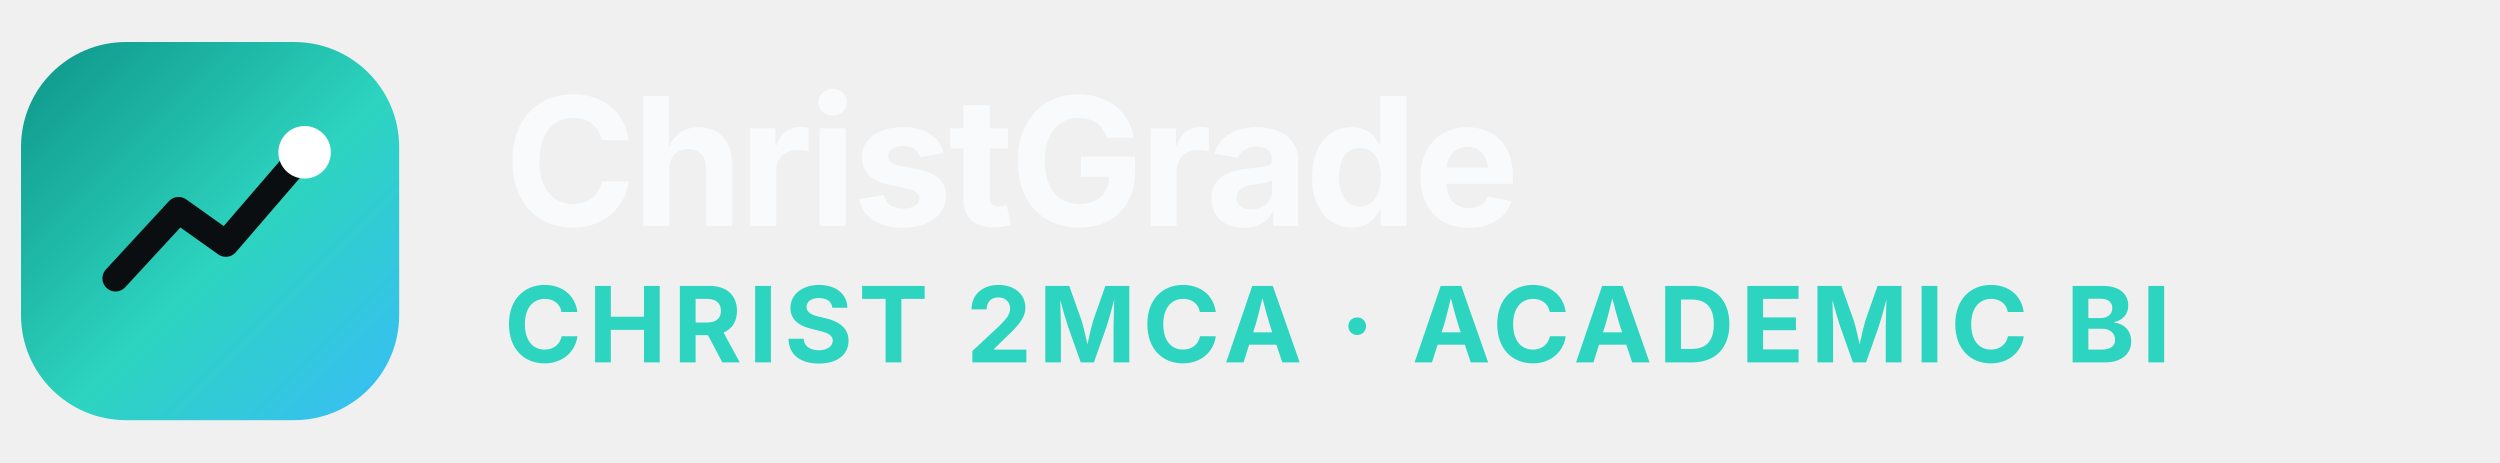
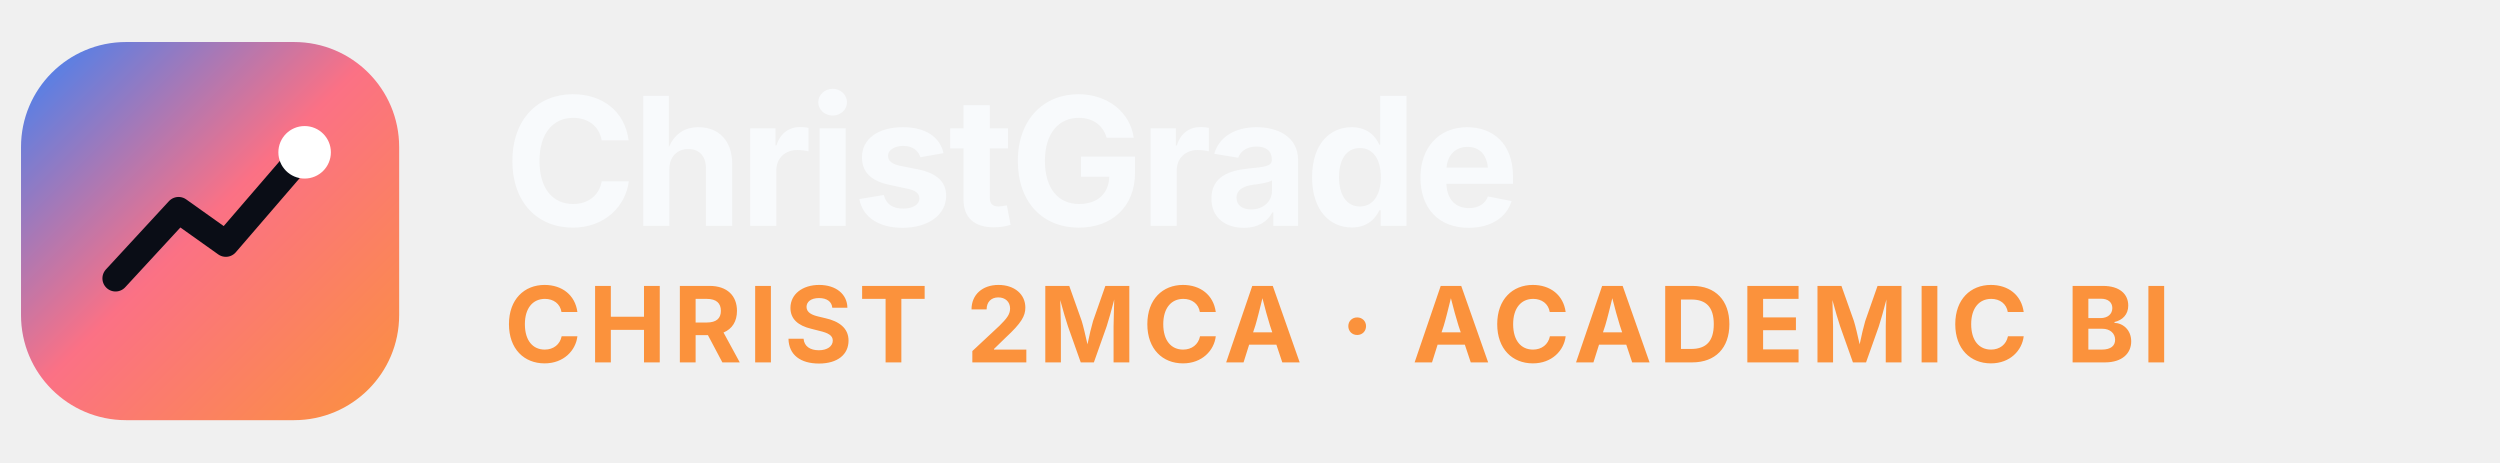
<svg xmlns="http://www.w3.org/2000/svg" width="238" height="44" viewBox="0 0 238 44" fill="none">
  <defs>
-     <linearGradient id="verdigrisDark" x1="0%" y1="0%" x2="100%" y2="100%">
-       <stop offset="0%" stop-color="#0D9488" />
-       <stop offset="55%" stop-color="#2DD4BF" />
-       <stop offset="100%" stop-color="#38BDF8" />
+     <linearGradient id="solarisDark" x1="0%" y1="0%" x2="100%" y2="100%">
+       <stop offset="0%" stop-color="#3B82F6" />
+       <stop offset="48%" stop-color="#FB7185" />
+       <stop offset="100%" stop-color="#FB923C" />
    </linearGradient>
  </defs>
-   <rect x="2" y="4" width="36" height="36" rx="10" fill="url(#verdigrisDark)" />
-   <path d="M11 26.5L17 20L21.5 23.2L29 14.5" stroke="#0B0E11" stroke-width="2.5" stroke-linecap="round" stroke-linejoin="round" />
+   <rect x="2" y="4" width="36" height="36" rx="10" fill="url(#solarisDark)" />
+   <path d="M11 26.5L17 20L21.5 23.2L29 14.5" stroke="#0A0D16" stroke-width="2.5" stroke-linecap="round" stroke-linejoin="round" />
  <circle cx="29" cy="14.5" r="2.5" fill="#FFFFFF" />
-   <text x="48" y="21.5" font-family="system-ui, -apple-system, sans-serif" font-size="17" font-weight="750" fill="#F9FAFB" letter-spacing="-0.4">ChristGrade</text>
-   <text x="48" y="34.5" font-family="system-ui, -apple-system, sans-serif" font-size="10" font-weight="650" fill="#2DD4BF" letter-spacing="0.6">CHRIST 2MCA · ACADEMIC BI</text>
+   <text x="48" y="21.5" font-family="system-ui, -apple-system, sans-serif" font-size="17" font-weight="750" fill="#F8FAFC" letter-spacing="-0.4">ChristGrade</text>
+   <text x="48" y="34.5" font-family="system-ui, -apple-system, sans-serif" font-size="10" font-weight="650" fill="#FB923C" letter-spacing="0.6">CHRIST 2MCA · ACADEMIC BI</text>
</svg>
